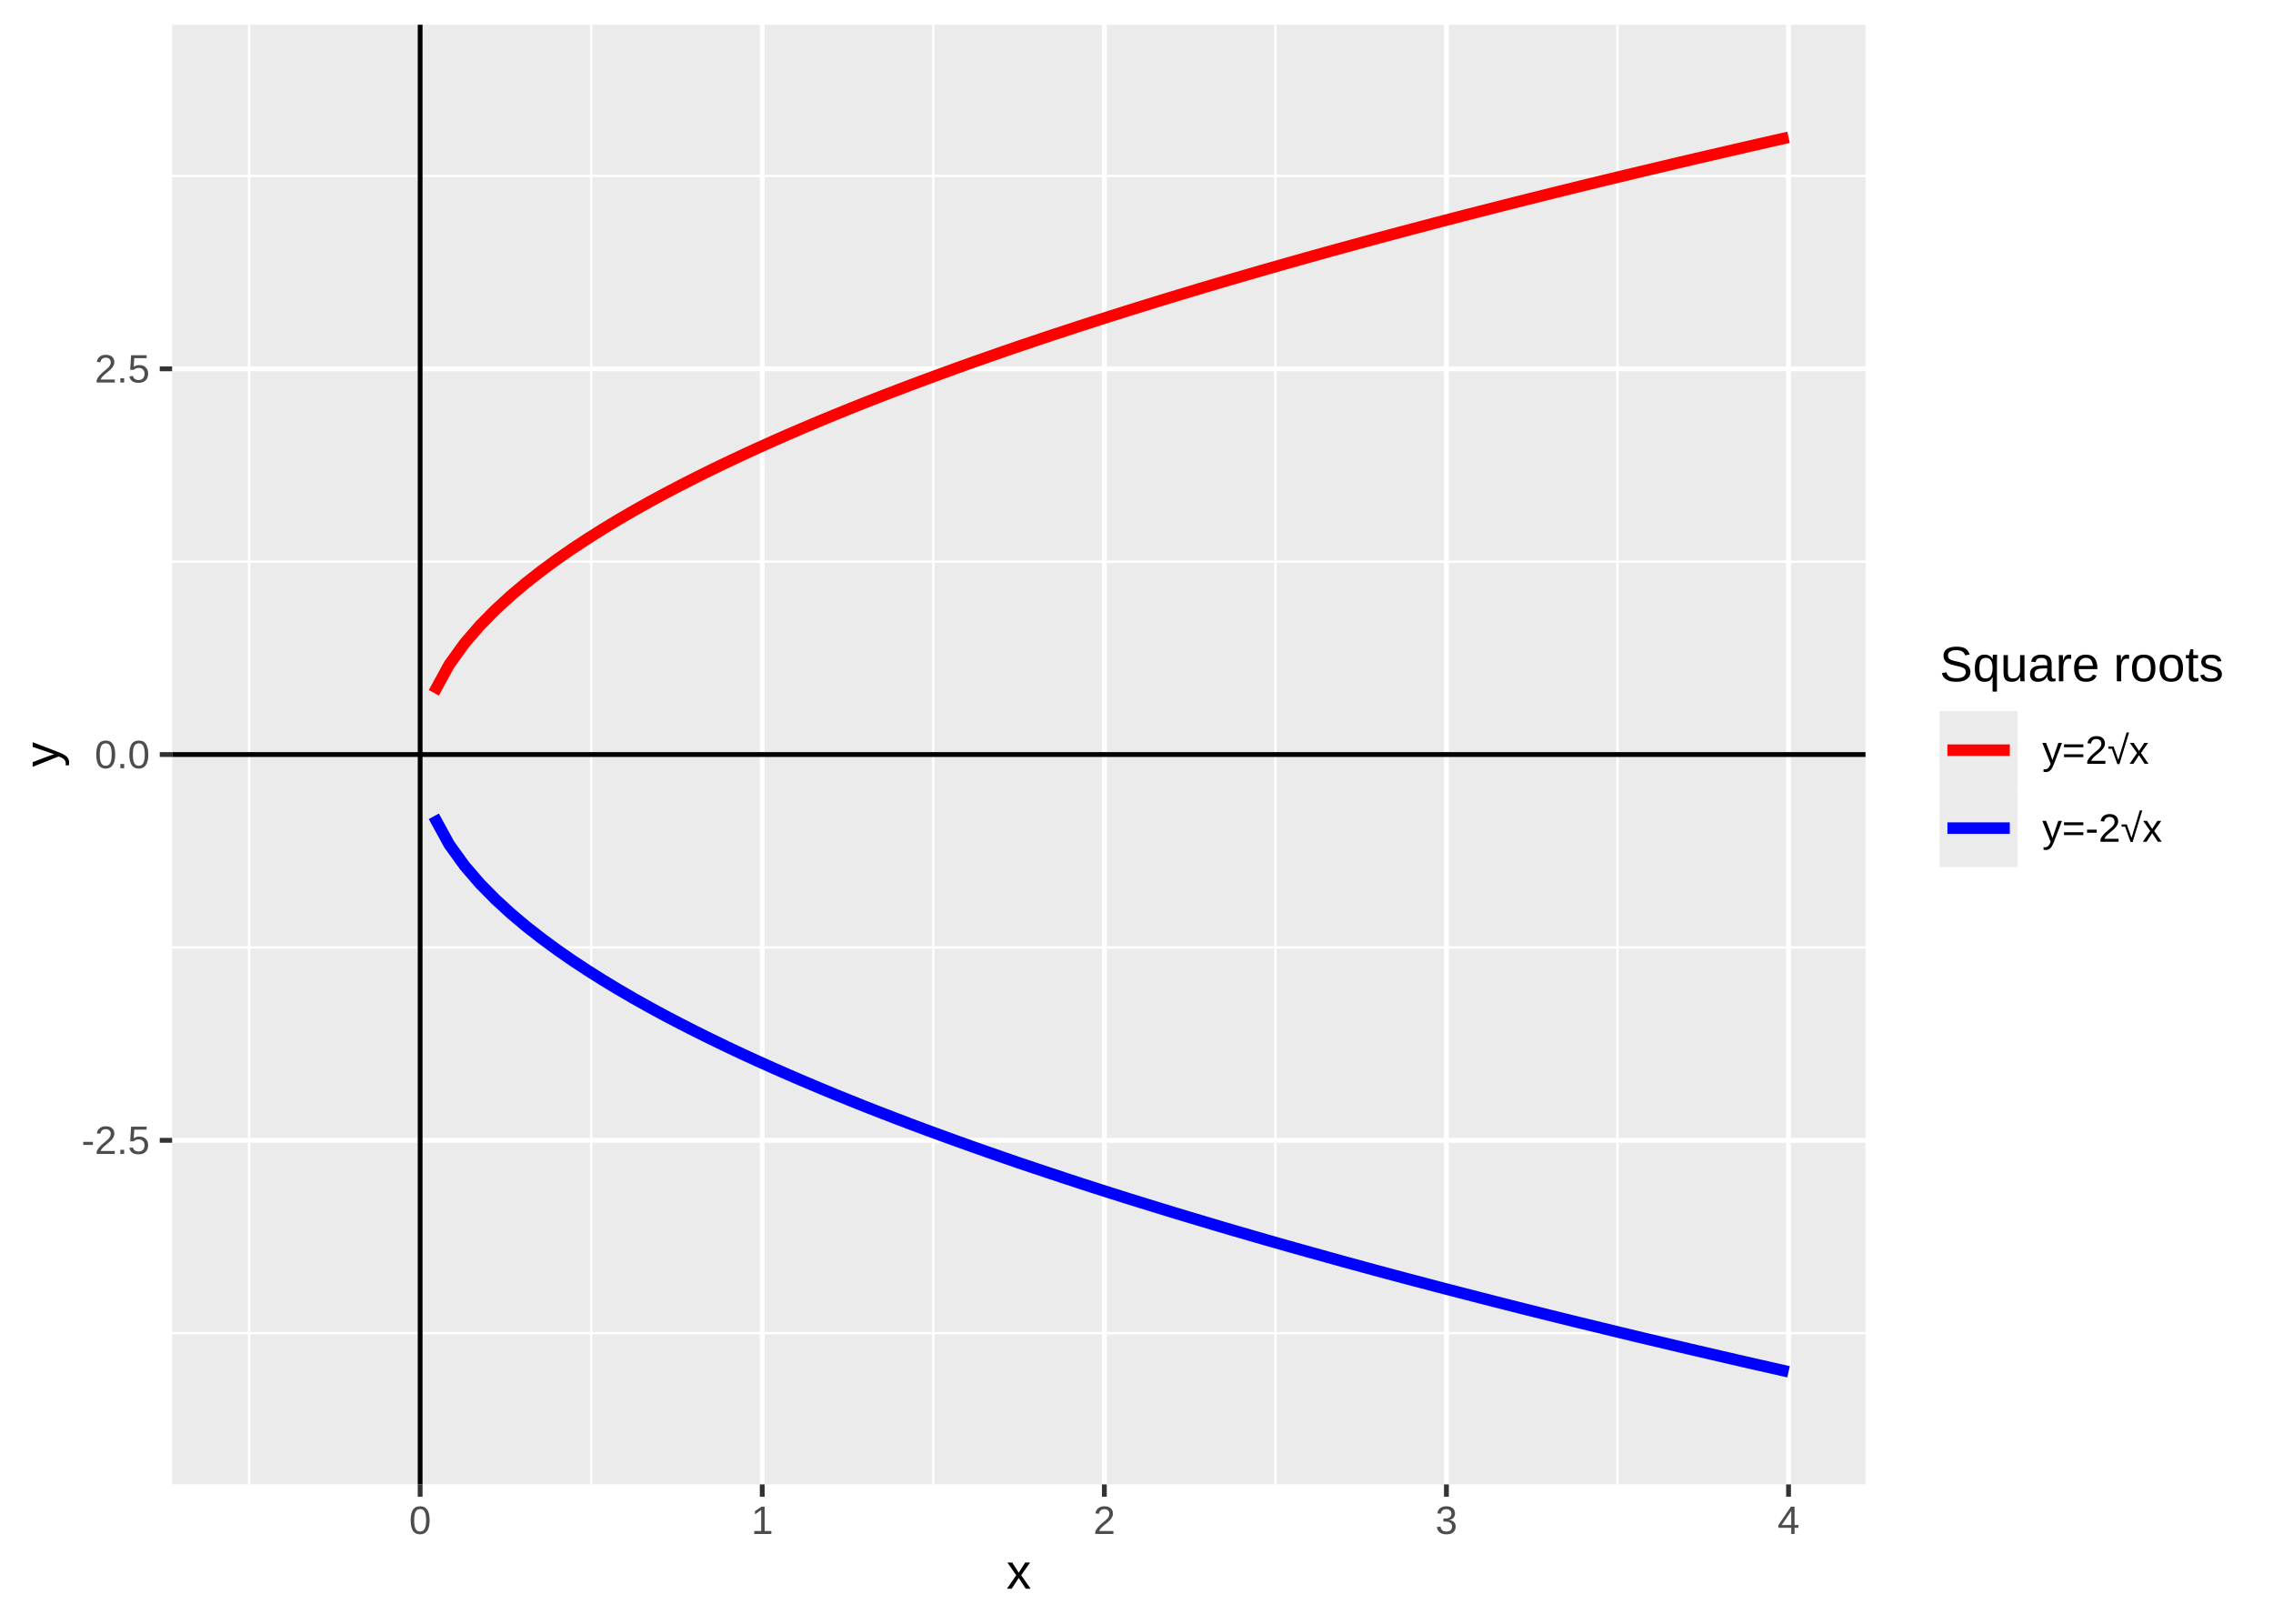
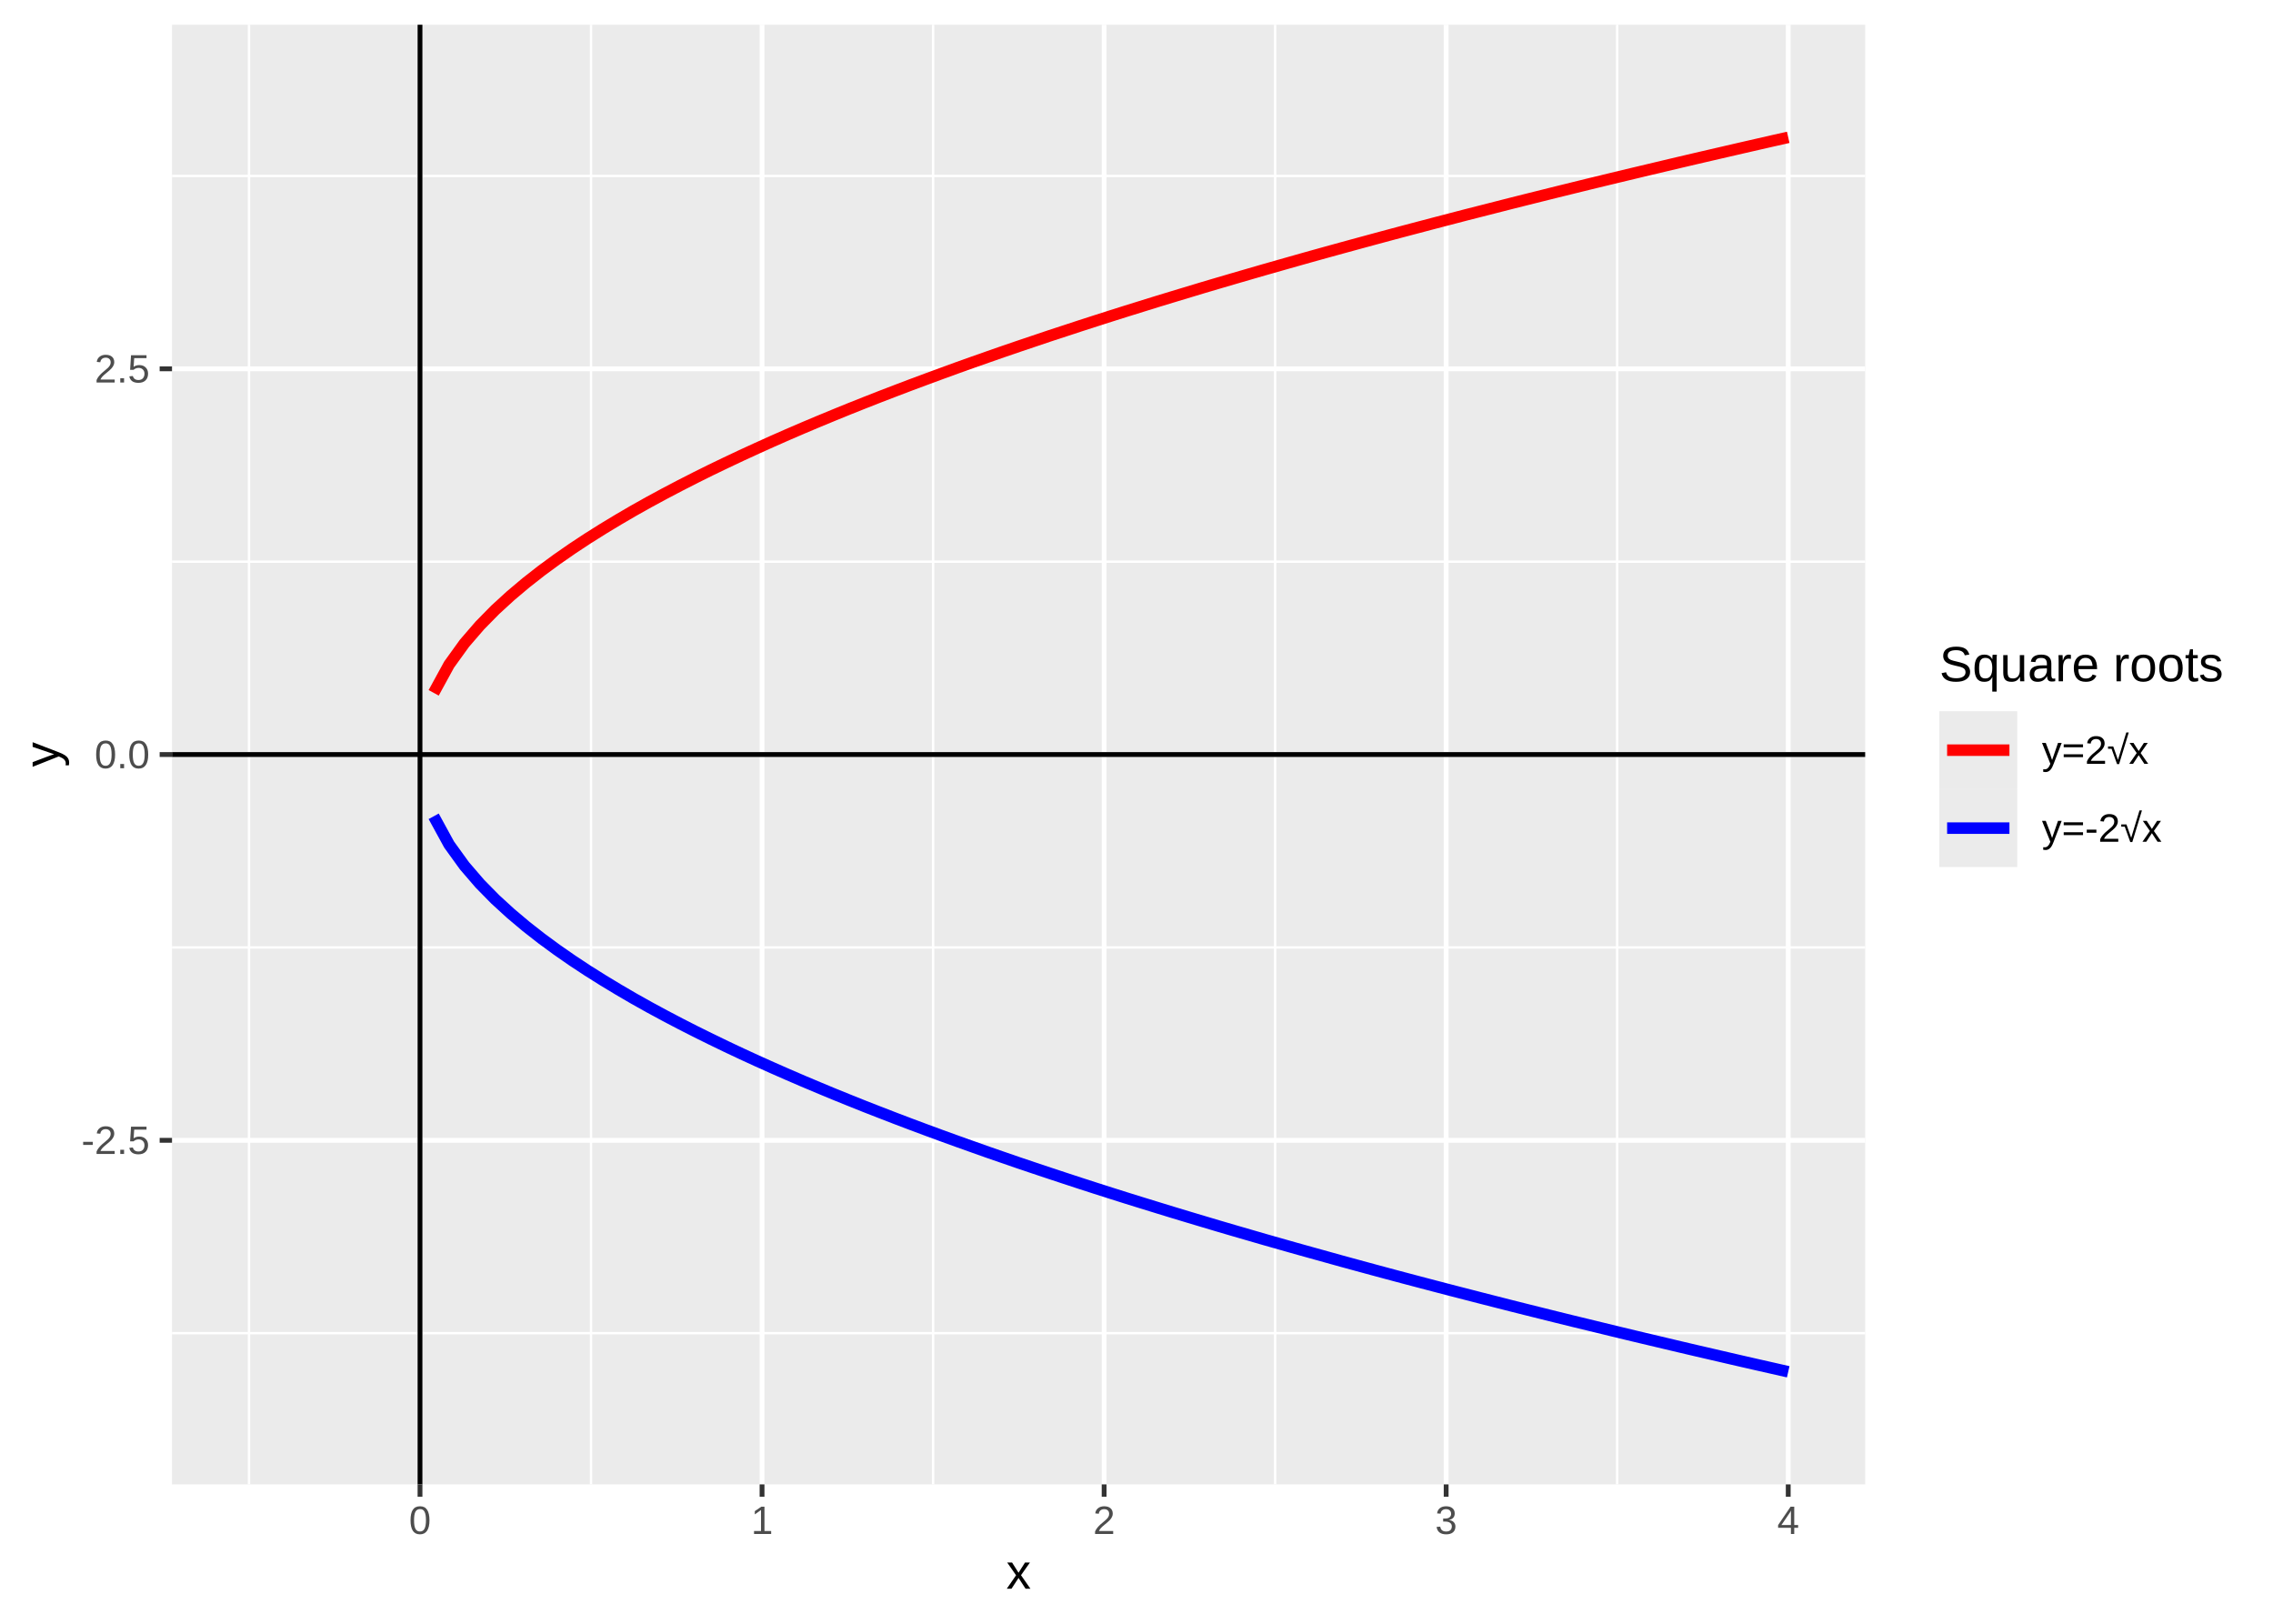
- <svg xmlns="http://www.w3.org/2000/svg" class="svglite" width="504.00pt" height="360.00pt" viewBox="0 0 504.00 360.00">
-   <defs>
-     <style type="text/css">
+ <svg xmlns="http://www.w3.org/2000/svg" width="504.00pt" height="360.00pt" viewBox="0 0 504.00 360.00">
+   <g class="svglite">
+     <defs>
+       <style type="text/css">
    .svglite line, .svglite polyline, .svglite polygon, .svglite path, .svglite rect, .svglite circle {
      fill: none;
      stroke: #000000;
      stroke-linecap: round;
      stroke-linejoin: round;
      stroke-miterlimit: 10.00;
    }
    .svglite text {
      white-space: pre;
    }
+     .svglite g.glyphgroup path {
+       fill: inherit;
+       stroke: none;
+     }
  </style>
-   </defs>
-   <rect width="100%" height="100%" style="stroke: none; fill: #FFFFFF;" />
-   <defs>
-     <clipPath id="cpMC4wMHw1MDQuMDB8MC4wMHwzNjAuMDA=">
-       <rect x="0.00" y="0.00" width="504.00" height="360.00" />
-     </clipPath>
-   </defs>
-   <g clip-path="url(#cpMC4wMHw1MDQuMDB8MC4wMHwzNjAuMDA=)">
-     <rect x="0" y="0.00" width="504.00" height="360.00" style="stroke-width: 1.07; stroke: #FFFFFF; fill: #FFFFFF;" />
-   </g>
-   <defs>
-     <clipPath id="cpMzguMTZ8NDEzLjY1fDUuNDh8MzI5LjEx">
-       <rect x="38.16" y="5.48" width="375.48" height="323.63" />
-     </clipPath>
-   </defs>
-   <g clip-path="url(#cpMzguMTZ8NDEzLjY1fDUuNDh8MzI5LjEx)">
-     <rect x="38.16" y="5.48" width="375.48" height="323.63" style="stroke-width: 1.07; stroke: none; fill: #EBEBEB;" />
-     <polyline points="38.16,295.58 413.65,295.58 " style="stroke-width: 0.53; stroke: #FFFFFF; stroke-linecap: butt;" />
-     <polyline points="38.16,210.06 413.65,210.06 " style="stroke-width: 0.53; stroke: #FFFFFF; stroke-linecap: butt;" />
-     <polyline points="38.16,124.53 413.65,124.53 " style="stroke-width: 0.53; stroke: #FFFFFF; stroke-linecap: butt;" />
-     <polyline points="38.16,39.01 413.65,39.01 " style="stroke-width: 0.53; stroke: #FFFFFF; stroke-linecap: butt;" />
-     <polyline points="55.23,329.11 55.23,5.48 " style="stroke-width: 0.53; stroke: #FFFFFF; stroke-linecap: butt;" />
-     <polyline points="131.09,329.11 131.09,5.48 " style="stroke-width: 0.53; stroke: #FFFFFF; stroke-linecap: butt;" />
-     <polyline points="206.94,329.11 206.94,5.48 " style="stroke-width: 0.53; stroke: #FFFFFF; stroke-linecap: butt;" />
-     <polyline points="282.80,329.11 282.80,5.48 " style="stroke-width: 0.53; stroke: #FFFFFF; stroke-linecap: butt;" />
-     <polyline points="358.65,329.11 358.65,5.48 " style="stroke-width: 0.53; stroke: #FFFFFF; stroke-linecap: butt;" />
-     <polyline points="38.16,252.82 413.65,252.82 " style="stroke-width: 1.07; stroke: #FFFFFF; stroke-linecap: butt;" />
-     <polyline points="38.16,167.29 413.65,167.29 " style="stroke-width: 1.07; stroke: #FFFFFF; stroke-linecap: butt;" />
-     <polyline points="38.16,81.77 413.65,81.77 " style="stroke-width: 1.07; stroke: #FFFFFF; stroke-linecap: butt;" />
-     <polyline points="93.16,329.11 93.16,5.48 " style="stroke-width: 1.07; stroke: #FFFFFF; stroke-linecap: butt;" />
-     <polyline points="169.01,329.11 169.01,5.48 " style="stroke-width: 1.07; stroke: #FFFFFF; stroke-linecap: butt;" />
-     <polyline points="244.87,329.11 244.87,5.48 " style="stroke-width: 1.07; stroke: #FFFFFF; stroke-linecap: butt;" />
-     <polyline points="320.72,329.11 320.72,5.48 " style="stroke-width: 1.07; stroke: #FFFFFF; stroke-linecap: butt;" />
-     <polyline points="396.58,329.11 396.58,5.48 " style="stroke-width: 1.07; stroke: #FFFFFF; stroke-linecap: butt;" />
-     <polyline points="96.19,153.61 99.61,147.35 103.02,142.62 106.43,138.67 109.85,135.20 113.26,132.07 116.67,129.20 120.09,126.53 123.50,124.02 126.91,121.65 130.33,119.40 133.74,117.25 137.15,115.19 140.57,113.20 143.98,111.29 147.39,109.44 150.81,107.65 154.22,105.91 157.64,104.21 161.05,102.57 164.46,100.96 167.88,99.39 171.29,97.85 174.70,96.35 178.12,94.88 181.53,93.44 184.94,92.03 188.36,90.64 191.77,89.28 195.18,87.94 198.60,86.63 202.01,85.33 205.42,84.06 208.84,82.80 212.25,81.56 215.66,80.34 219.08,79.14 222.49,77.95 225.90,76.78 229.32,75.63 232.73,74.48 236.15,73.36 239.56,72.24 242.97,71.14 246.39,70.05 249.80,68.97 253.21,67.91 256.63,66.85 260.04,65.81 263.45,64.78 266.87,63.75 270.28,62.74 273.69,61.74 277.11,60.75 280.52,59.76 283.93,58.79 287.35,57.82 290.76,56.86 294.17,55.91 297.59,54.97 301.00,54.04 304.41,53.11 307.83,52.19 311.24,51.28 314.66,50.38 318.07,49.48 321.48,48.59 324.90,47.70 328.31,46.83 331.72,45.96 335.14,45.09 338.55,44.23 341.96,43.38 345.38,42.53 348.79,41.69 352.20,40.85 355.62,40.02 359.03,39.20 362.44,38.38 365.86,37.57 369.27,36.76 372.68,35.95 376.10,35.15 379.51,34.36 382.92,33.57 386.34,32.78 389.75,32.00 393.17,31.22 396.58,30.45 " style="stroke-width: 2.56; stroke: #FF0000; stroke-linecap: butt;" />
-     <polyline points="96.19,180.98 99.61,187.24 103.02,191.96 106.43,195.92 109.85,199.39 113.26,202.52 116.67,205.39 120.09,208.06 123.50,210.57 126.91,212.94 130.33,215.19 133.74,217.34 137.15,219.40 140.57,221.39 143.98,223.30 147.39,225.15 150.81,226.94 154.22,228.68 157.64,230.37 161.05,232.02 164.46,233.63 167.88,235.20 171.29,236.73 174.70,238.23 178.12,239.70 181.53,241.14 184.94,242.56 188.36,243.94 191.77,245.31 195.18,246.64 198.60,247.96 202.01,249.26 205.42,250.53 208.84,251.79 212.25,253.02 215.66,254.24 219.08,255.45 222.49,256.63 225.90,257.81 229.32,258.96 232.73,260.10 236.15,261.23 239.56,262.35 242.97,263.45 246.39,264.54 249.80,265.62 253.21,266.68 256.63,267.73 260.04,268.78 263.45,269.81 266.87,270.83 270.28,271.85 273.69,272.85 277.11,273.84 280.52,274.83 283.93,275.80 287.35,276.77 290.76,277.72 294.17,278.67 297.59,279.62 301.00,280.55 304.41,281.48 307.83,282.40 311.24,283.31 314.66,284.21 318.07,285.11 321.48,286.00 324.90,286.88 328.31,287.76 331.72,288.63 335.14,289.50 338.55,290.36 341.96,291.21 345.38,292.06 348.79,292.90 352.20,293.73 355.62,294.56 359.03,295.39 362.44,296.21 365.86,297.02 369.27,297.83 372.68,298.64 376.10,299.44 379.51,300.23 382.92,301.02 386.34,301.81 389.75,302.59 393.17,303.36 396.58,304.14 " style="stroke-width: 2.56; stroke: #0000FF; stroke-linecap: butt;" />
-     <line x1="38.16" y1="167.29" x2="413.65" y2="167.29" style="stroke-width: 1.07; stroke-linecap: butt;" />
-     <line x1="93.16" y1="329.11" x2="93.16" y2="5.48" style="stroke-width: 1.07; stroke-linecap: butt;" />
-   </g>
-   <g clip-path="url(#cpMC4wMHw1MDQuMDB8MC4wMHwzNjAuMDA=)">
-     <text x="33.23" y="255.85" text-anchor="end" style="font-size: 8.80px;fill: #4D4D4D; font-family: &quot;Arimo&quot;;" textLength="15.16px" lengthAdjust="spacingAndGlyphs">-2.5</text>
-     <text x="33.23" y="170.33" text-anchor="end" style="font-size: 8.80px;fill: #4D4D4D; font-family: &quot;Arimo&quot;;" textLength="12.24px" lengthAdjust="spacingAndGlyphs">0.0</text>
-     <text x="33.23" y="84.80" text-anchor="end" style="font-size: 8.80px;fill: #4D4D4D; font-family: &quot;Arimo&quot;;" textLength="12.24px" lengthAdjust="spacingAndGlyphs">2.5</text>
-     <polyline points="35.42,252.82 38.16,252.82 " style="stroke-width: 1.07; stroke: #333333; stroke-linecap: butt;" />
-     <polyline points="35.42,167.29 38.16,167.29 " style="stroke-width: 1.07; stroke: #333333; stroke-linecap: butt;" />
-     <polyline points="35.42,81.77 38.16,81.77 " style="stroke-width: 1.07; stroke: #333333; stroke-linecap: butt;" />
-     <polyline points="93.16,331.85 93.16,329.11 " style="stroke-width: 1.07; stroke: #333333; stroke-linecap: butt;" />
-     <polyline points="169.01,331.85 169.01,329.11 " style="stroke-width: 1.07; stroke: #333333; stroke-linecap: butt;" />
-     <polyline points="244.87,331.85 244.87,329.11 " style="stroke-width: 1.07; stroke: #333333; stroke-linecap: butt;" />
-     <polyline points="320.72,331.85 320.72,329.11 " style="stroke-width: 1.07; stroke: #333333; stroke-linecap: butt;" />
-     <polyline points="396.58,331.85 396.58,329.11 " style="stroke-width: 1.07; stroke: #333333; stroke-linecap: butt;" />
-     <text x="93.16" y="340.10" text-anchor="middle" style="font-size: 8.80px;fill: #4D4D4D; font-family: &quot;Arimo&quot;;" textLength="4.90px" lengthAdjust="spacingAndGlyphs">0</text>
-     <text x="169.01" y="340.10" text-anchor="middle" style="font-size: 8.80px;fill: #4D4D4D; font-family: &quot;Arimo&quot;;" textLength="4.90px" lengthAdjust="spacingAndGlyphs">1</text>
-     <text x="244.87" y="340.10" text-anchor="middle" style="font-size: 8.80px;fill: #4D4D4D; font-family: &quot;Arimo&quot;;" textLength="4.90px" lengthAdjust="spacingAndGlyphs">2</text>
-     <text x="320.72" y="340.10" text-anchor="middle" style="font-size: 8.80px;fill: #4D4D4D; font-family: &quot;Arimo&quot;;" textLength="4.90px" lengthAdjust="spacingAndGlyphs">3</text>
-     <text x="396.58" y="340.10" text-anchor="middle" style="font-size: 8.80px;fill: #4D4D4D; font-family: &quot;Arimo&quot;;" textLength="4.90px" lengthAdjust="spacingAndGlyphs">4</text>
-     <text x="225.90" y="352.24" text-anchor="middle" style="font-size: 11.00px; font-family: &quot;Arimo&quot;;" textLength="5.50px" lengthAdjust="spacingAndGlyphs">x</text>
-     <text transform="translate(13.05,167.29) rotate(-90)" text-anchor="middle" style="font-size: 11.00px; font-family: &quot;Arimo&quot;;" textLength="5.50px" lengthAdjust="spacingAndGlyphs">y</text>
-     <rect x="424.60" y="136.87" width="73.92" height="60.85" style="stroke-width: 1.07; stroke: none; fill: #FFFFFF;" />
-     <text x="430.08" y="151.06" style="font-size: 11.00px; font-family: &quot;Arimo&quot;;" textLength="62.96px" lengthAdjust="spacingAndGlyphs">Square roots</text>
-     <rect x="430.08" y="157.68" width="17.28" height="17.28" style="stroke-width: 1.07; stroke: none; fill: #EBEBEB;" />
-     <line x1="431.81" y1="166.32" x2="445.64" y2="166.32" style="stroke-width: 2.56; stroke: #FF0000; stroke-linecap: butt;" />
-     <rect x="430.08" y="174.96" width="17.28" height="17.28" style="stroke-width: 1.07; stroke: none; fill: #EBEBEB;" />
-     <line x1="431.81" y1="183.60" x2="445.64" y2="183.60" style="stroke-width: 2.56; stroke: #0000FF; stroke-linecap: butt;" />
-     <text x="452.84" y="169.35" style="font-size: 8.80px; font-family: &quot;Arimo&quot;;" textLength="23.67px" lengthAdjust="spacingAndGlyphs">y=2√x</text>
-     <text x="452.84" y="186.63" style="font-size: 8.80px; font-family: &quot;Arimo&quot;;" textLength="26.59px" lengthAdjust="spacingAndGlyphs">y=-2√x</text>
+     </defs>
+     <rect width="100%" height="100%" style="stroke: none; fill: #FFFFFF;" />
+     <defs>
+       <clipPath id="cpMC4wMHw1MDQuMDB8MC4wMHwzNjAuMDA=">
+         <rect x="0.00" y="0.00" width="504.00" height="360.00" />
+       </clipPath>
+     </defs>
+     <g clip-path="url(#cpMC4wMHw1MDQuMDB8MC4wMHwzNjAuMDA=)">
+       <rect x="0.00" y="0.00" width="504.00" height="360.00" style="stroke-width: 1.07; stroke: #FFFFFF; fill: #FFFFFF;" />
+     </g>
+     <defs>
+       <clipPath id="cpMzguMTR8NDEzLjU3fDUuNDh8MzI5LjEx">
+         <rect x="38.14" y="5.48" width="375.43" height="323.63" />
+       </clipPath>
+     </defs>
+     <g clip-path="url(#cpMzguMTR8NDEzLjU3fDUuNDh8MzI5LjEx)">
+       <rect x="38.14" y="5.48" width="375.43" height="323.63" style="stroke-width: 1.07; stroke: none; fill: #EBEBEB;" />
+       <polyline points="38.14,295.58 413.57,295.58 " style="stroke-width: 0.53; stroke: #FFFFFF; stroke-linecap: butt;" />
+       <polyline points="38.14,210.06 413.57,210.06 " style="stroke-width: 0.53; stroke: #FFFFFF; stroke-linecap: butt;" />
+       <polyline points="38.14,124.53 413.57,124.53 " style="stroke-width: 0.53; stroke: #FFFFFF; stroke-linecap: butt;" />
+       <polyline points="38.14,39.01 413.57,39.01 " style="stroke-width: 0.53; stroke: #FFFFFF; stroke-linecap: butt;" />
+       <polyline points="55.21,329.11 55.21,5.48 " style="stroke-width: 0.53; stroke: #FFFFFF; stroke-linecap: butt;" />
+       <polyline points="131.05,329.11 131.05,5.48 " style="stroke-width: 0.53; stroke: #FFFFFF; stroke-linecap: butt;" />
+       <polyline points="206.90,329.11 206.90,5.48 " style="stroke-width: 0.53; stroke: #FFFFFF; stroke-linecap: butt;" />
+       <polyline points="282.74,329.11 282.74,5.48 " style="stroke-width: 0.53; stroke: #FFFFFF; stroke-linecap: butt;" />
+       <polyline points="358.58,329.11 358.58,5.48 " style="stroke-width: 0.53; stroke: #FFFFFF; stroke-linecap: butt;" />
+       <polyline points="38.14,252.82 413.57,252.82 " style="stroke-width: 1.07; stroke: #FFFFFF; stroke-linecap: butt;" />
+       <polyline points="38.14,167.29 413.57,167.29 " style="stroke-width: 1.07; stroke: #FFFFFF; stroke-linecap: butt;" />
+       <polyline points="38.14,81.77 413.57,81.77 " style="stroke-width: 1.07; stroke: #FFFFFF; stroke-linecap: butt;" />
+       <polyline points="93.13,329.11 93.13,5.48 " style="stroke-width: 1.07; stroke: #FFFFFF; stroke-linecap: butt;" />
+       <polyline points="168.97,329.11 168.97,5.48 " style="stroke-width: 1.07; stroke: #FFFFFF; stroke-linecap: butt;" />
+       <polyline points="244.82,329.11 244.82,5.48 " style="stroke-width: 1.07; stroke: #FFFFFF; stroke-linecap: butt;" />
+       <polyline points="320.66,329.11 320.66,5.48 " style="stroke-width: 1.07; stroke: #FFFFFF; stroke-linecap: butt;" />
+       <polyline points="396.51,329.11 396.51,5.48 " style="stroke-width: 1.07; stroke: #FFFFFF; stroke-linecap: butt;" />
+       <polyline points="96.16,153.61 99.58,147.35 102.99,142.62 106.40,138.67 109.81,135.20 113.23,132.07 116.64,129.20 120.05,126.53 123.47,124.02 126.88,121.65 130.29,119.40 133.71,117.25 137.12,115.19 140.53,113.20 143.94,111.29 147.36,109.44 150.77,107.65 154.18,105.91 157.60,104.21 161.01,102.57 164.42,100.96 167.84,99.39 171.25,97.85 174.66,96.35 178.07,94.88 181.49,93.44 184.90,92.03 188.31,90.64 191.73,89.28 195.14,87.94 198.55,86.63 201.97,85.33 205.38,84.06 208.79,82.80 212.20,81.56 215.62,80.34 219.03,79.14 222.44,77.95 225.86,76.78 229.27,75.63 232.68,74.48 236.10,73.36 239.51,72.24 242.92,71.14 246.33,70.05 249.75,68.97 253.16,67.91 256.57,66.85 259.99,65.81 263.40,64.78 266.81,63.75 270.23,62.74 273.64,61.74 277.05,60.75 280.46,59.76 283.88,58.79 287.29,57.82 290.70,56.86 294.12,55.91 297.53,54.97 300.94,54.04 304.36,53.11 307.77,52.19 311.18,51.28 314.59,50.38 318.01,49.48 321.42,48.59 324.83,47.70 328.25,46.83 331.66,45.96 335.07,45.09 338.49,44.23 341.90,43.38 345.31,42.53 348.72,41.69 352.14,40.85 355.55,40.02 358.96,39.20 362.38,38.38 365.79,37.57 369.20,36.76 372.62,35.95 376.03,35.15 379.44,34.36 382.85,33.57 386.27,32.78 389.68,32.00 393.09,31.22 396.51,30.45 " style="stroke-width: 2.56; stroke: #FF0000; stroke-linecap: butt;" />
+       <polyline points="96.16,180.98 99.58,187.24 102.99,191.96 106.40,195.92 109.81,199.39 113.23,202.52 116.64,205.39 120.05,208.06 123.47,210.57 126.88,212.94 130.29,215.19 133.71,217.34 137.12,219.40 140.53,221.39 143.94,223.30 147.36,225.15 150.77,226.94 154.18,228.68 157.60,230.37 161.01,232.02 164.42,233.63 167.84,235.20 171.25,236.73 174.66,238.23 178.07,239.70 181.49,241.14 184.90,242.56 188.31,243.94 191.73,245.31 195.14,246.64 198.55,247.96 201.97,249.26 205.38,250.53 208.79,251.79 212.20,253.02 215.62,254.24 219.03,255.45 222.44,256.63 225.86,257.81 229.27,258.96 232.68,260.10 236.10,261.23 239.51,262.35 242.92,263.45 246.33,264.54 249.75,265.62 253.16,266.68 256.57,267.73 259.99,268.78 263.40,269.81 266.81,270.83 270.23,271.85 273.64,272.85 277.05,273.84 280.46,274.83 283.88,275.80 287.29,276.77 290.70,277.72 294.12,278.67 297.53,279.62 300.94,280.55 304.36,281.48 307.77,282.40 311.18,283.31 314.59,284.21 318.01,285.11 321.42,286.00 324.83,286.88 328.25,287.76 331.66,288.63 335.07,289.50 338.49,290.36 341.90,291.21 345.31,292.06 348.72,292.90 352.14,293.73 355.55,294.56 358.96,295.39 362.38,296.21 365.79,297.02 369.20,297.83 372.62,298.64 376.03,299.44 379.44,300.23 382.85,301.02 386.27,301.81 389.68,302.59 393.09,303.36 396.51,304.14 " style="stroke-width: 2.56; stroke: #0000FF; stroke-linecap: butt;" />
+       <line x1="38.14" y1="167.29" x2="413.57" y2="167.29" style="stroke-width: 1.07; stroke-linecap: butt;" />
+       <line x1="93.13" y1="329.11" x2="93.13" y2="5.48" style="stroke-width: 1.07; stroke-linecap: butt;" />
+     </g>
+     <g clip-path="url(#cpMC4wMHw1MDQuMDB8MC4wMHwzNjAuMDA=)">
+       <text x="33.21" y="255.85" text-anchor="end" style="font-size: 8.80px;fill: #4D4D4D; font-family: &quot;Arimo&quot;;" textLength="15.14px" lengthAdjust="spacingAndGlyphs">-2.5</text>
+       <text x="33.21" y="170.33" text-anchor="end" style="font-size: 8.80px;fill: #4D4D4D; font-family: &quot;Arimo&quot;;" textLength="12.22px" lengthAdjust="spacingAndGlyphs">0.0</text>
+       <text x="33.21" y="84.80" text-anchor="end" style="font-size: 8.80px;fill: #4D4D4D; font-family: &quot;Arimo&quot;;" textLength="12.22px" lengthAdjust="spacingAndGlyphs">2.5</text>
+       <polyline points="35.40,252.82 38.14,252.82 " style="stroke-width: 1.07; stroke: #333333; stroke-linecap: butt;" />
+       <polyline points="35.40,167.29 38.14,167.29 " style="stroke-width: 1.07; stroke: #333333; stroke-linecap: butt;" />
+       <polyline points="35.40,81.77 38.14,81.77 " style="stroke-width: 1.07; stroke: #333333; stroke-linecap: butt;" />
+       <polyline points="93.13,331.85 93.13,329.11 " style="stroke-width: 1.07; stroke: #333333; stroke-linecap: butt;" />
+       <polyline points="168.97,331.85 168.97,329.11 " style="stroke-width: 1.07; stroke: #333333; stroke-linecap: butt;" />
+       <polyline points="244.82,331.85 244.82,329.11 " style="stroke-width: 1.07; stroke: #333333; stroke-linecap: butt;" />
+       <polyline points="320.66,331.85 320.66,329.11 " style="stroke-width: 1.07; stroke: #333333; stroke-linecap: butt;" />
+       <polyline points="396.51,331.85 396.51,329.11 " style="stroke-width: 1.07; stroke: #333333; stroke-linecap: butt;" />
+       <text x="93.13" y="340.10" text-anchor="middle" style="font-size: 8.80px;fill: #4D4D4D; font-family: &quot;Arimo&quot;;" textLength="4.89px" lengthAdjust="spacingAndGlyphs">0</text>
+       <text x="168.97" y="340.10" text-anchor="middle" style="font-size: 8.80px;fill: #4D4D4D; font-family: &quot;Arimo&quot;;" textLength="4.89px" lengthAdjust="spacingAndGlyphs">1</text>
+       <text x="244.82" y="340.10" text-anchor="middle" style="font-size: 8.80px;fill: #4D4D4D; font-family: &quot;Arimo&quot;;" textLength="4.89px" lengthAdjust="spacingAndGlyphs">2</text>
+       <text x="320.66" y="340.10" text-anchor="middle" style="font-size: 8.80px;fill: #4D4D4D; font-family: &quot;Arimo&quot;;" textLength="4.89px" lengthAdjust="spacingAndGlyphs">3</text>
+       <text x="396.51" y="340.10" text-anchor="middle" style="font-size: 8.80px;fill: #4D4D4D; font-family: &quot;Arimo&quot;;" textLength="4.89px" lengthAdjust="spacingAndGlyphs">4</text>
+       <text x="225.86" y="352.24" text-anchor="middle" style="font-size: 11.00px; font-family: &quot;Arimo&quot;;" textLength="5.50px" lengthAdjust="spacingAndGlyphs">x</text>
+       <text transform="translate(13.05,167.29) rotate(-90)" text-anchor="middle" style="font-size: 11.00px; font-family: &quot;Arimo&quot;;" textLength="5.50px" lengthAdjust="spacingAndGlyphs">y</text>
+       <rect x="424.53" y="136.87" width="73.99" height="60.85" style="stroke-width: 1.07; stroke: none; fill: #FFFFFF;" />
+       <text x="430.01" y="151.06" style="font-size: 11.00px; font-family: &quot;Arimo&quot;;" textLength="63.03px" lengthAdjust="spacingAndGlyphs">Square roots</text>
+       <rect x="430.01" y="157.68" width="17.28" height="17.28" style="stroke-width: 1.07; stroke: none; fill: #EBEBEB;" />
+       <line x1="431.74" y1="166.32" x2="445.56" y2="166.32" style="stroke-width: 2.56; stroke: #FF0000; stroke-linecap: butt;" />
+       <rect x="430.01" y="174.96" width="17.28" height="17.28" style="stroke-width: 1.07; stroke: none; fill: #EBEBEB;" />
+       <line x1="431.74" y1="183.60" x2="445.56" y2="183.60" style="stroke-width: 2.56; stroke: #0000FF; stroke-linecap: butt;" />
+       <text x="452.77" y="169.35" style="font-size: 8.80px; font-family: &quot;Arimo&quot;;" textLength="23.67px" lengthAdjust="spacingAndGlyphs">y=2√x</text>
+       <text x="452.77" y="186.63" style="font-size: 8.80px; font-family: &quot;Arimo&quot;;" textLength="26.59px" lengthAdjust="spacingAndGlyphs">y=-2√x</text>
+     </g>
  </g>
</svg>
